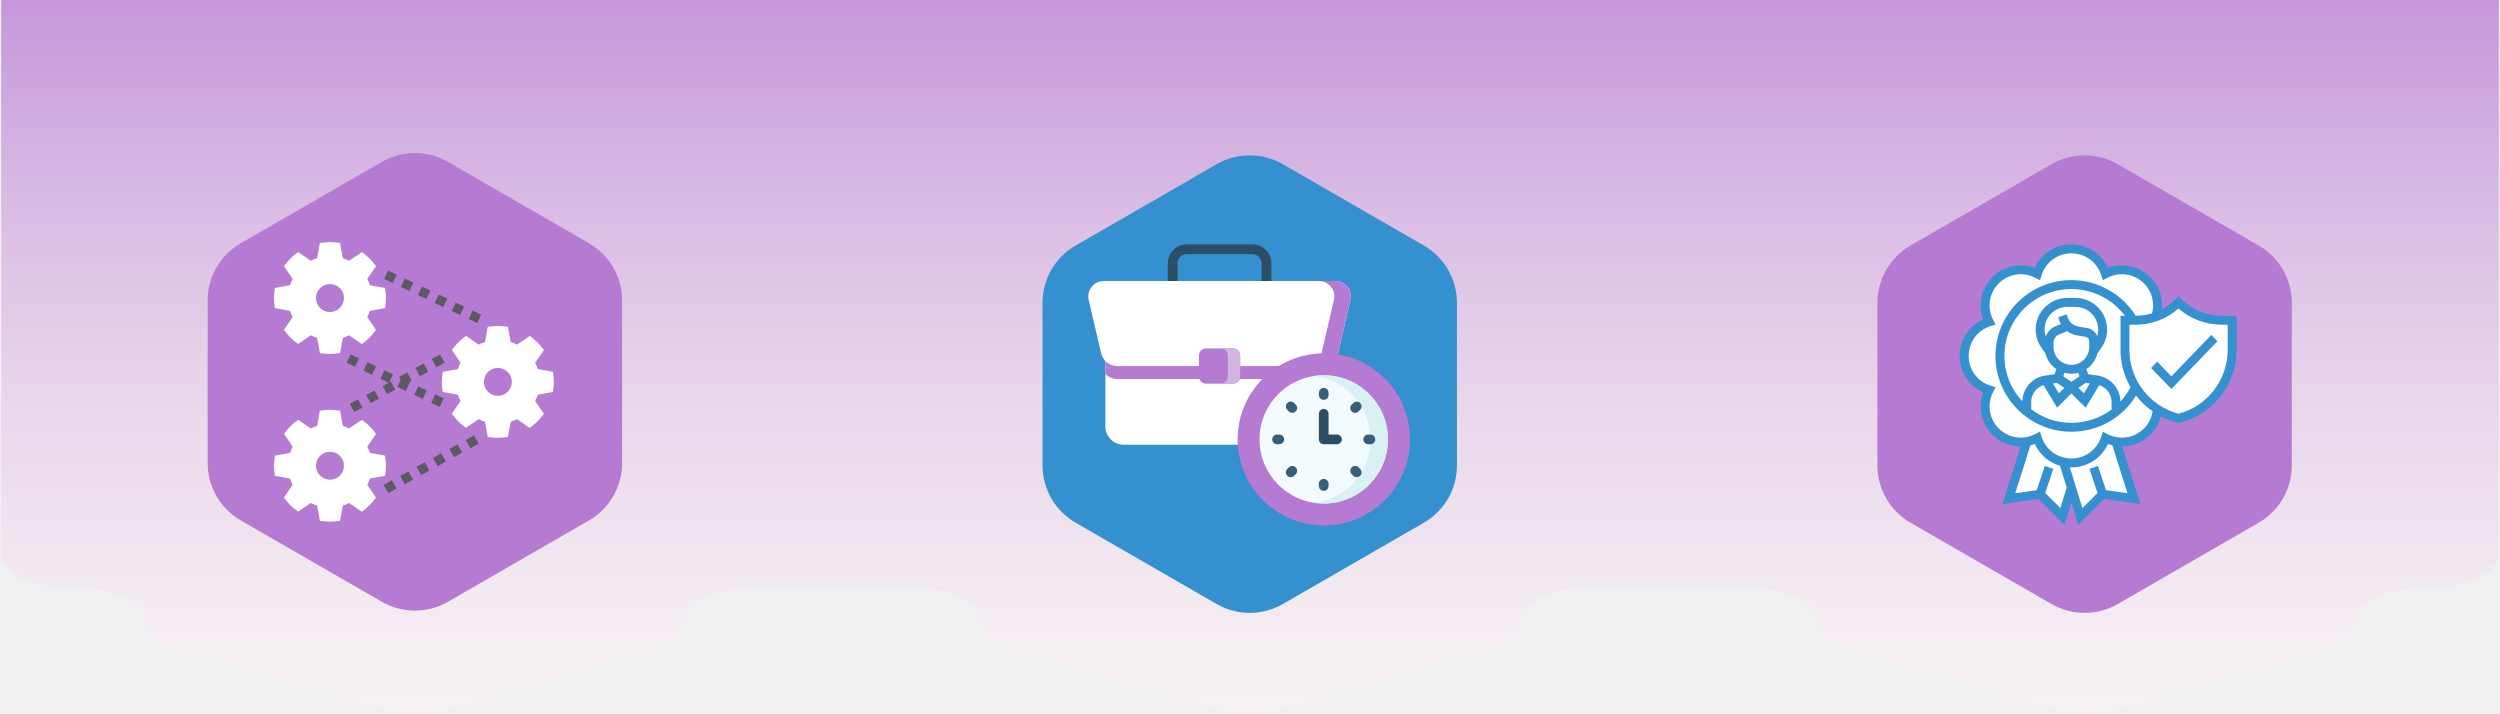
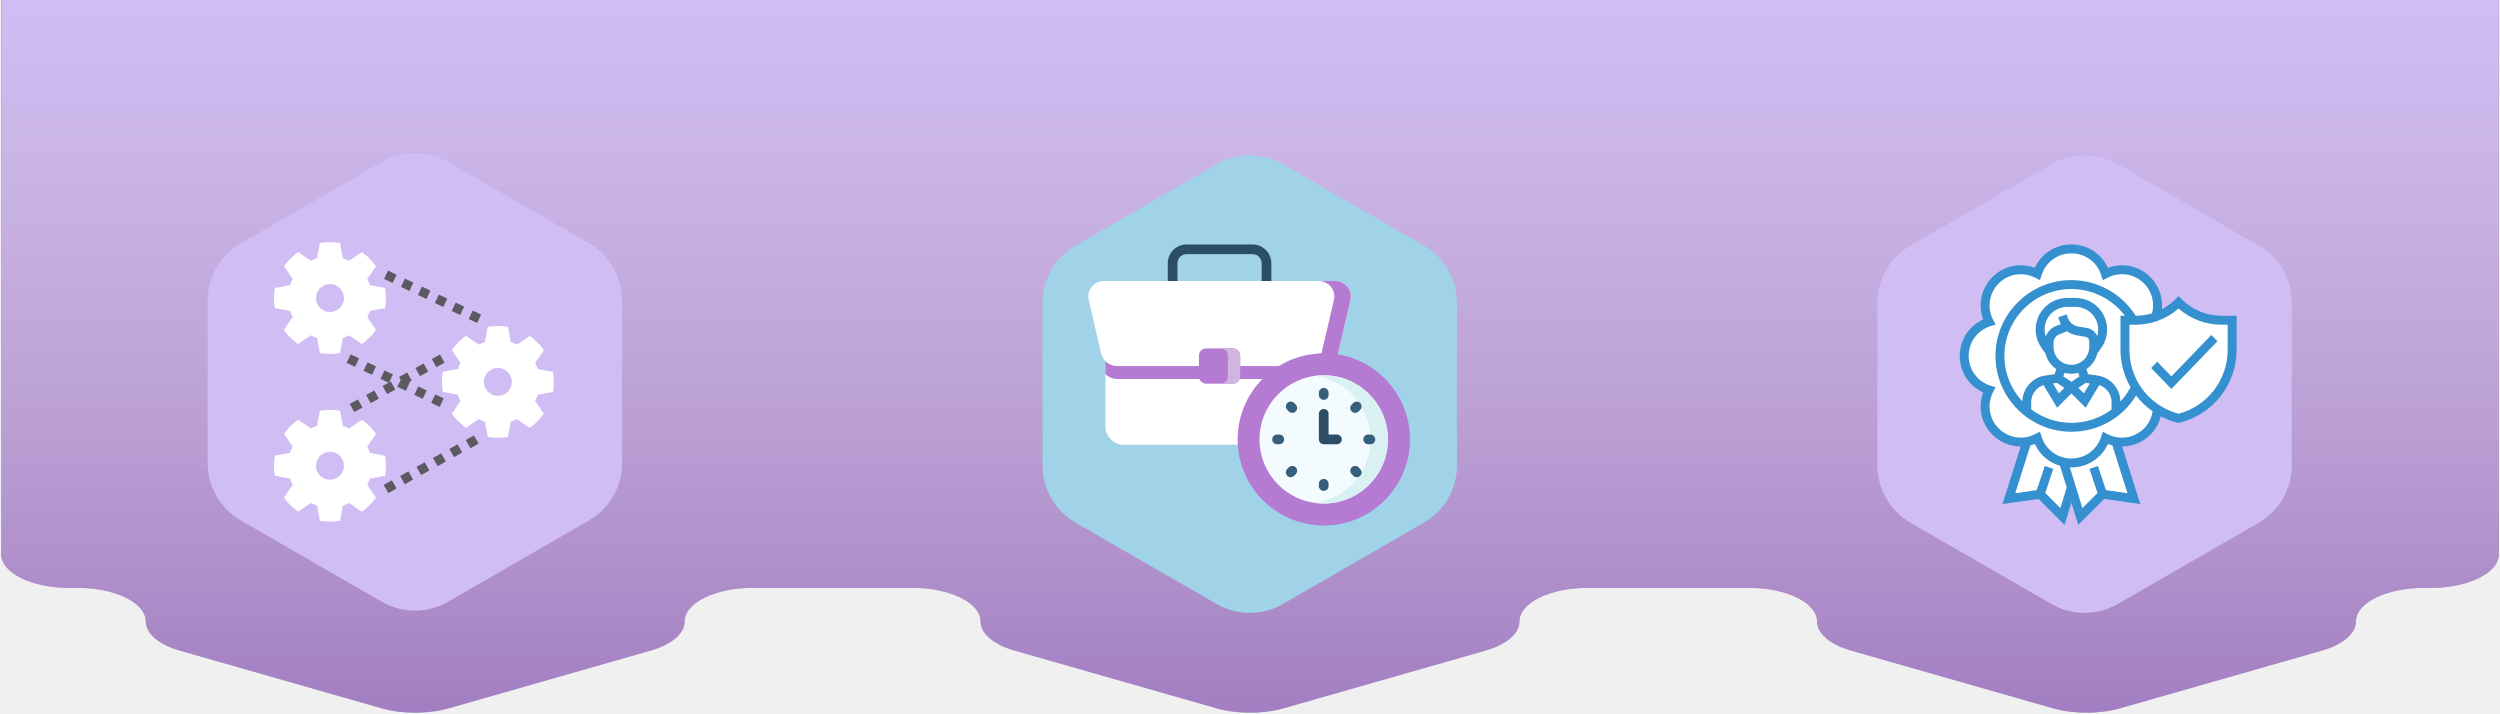
<svg xmlns="http://www.w3.org/2000/svg" xmlns:xlink="http://www.w3.org/1999/xlink" width="1216px" height="347px" viewBox="0 0 1216 347" version="1.1">
  <defs>
    <linearGradient x1="49.326%" y1="0%" x2="49.326%" y2="136.984%" id="linearGradient-1">
-       <stop stop-color="#B57AD2" stop-opacity="0.776" offset="0%" />
+       <stop stop-color="#D0BDF4" offset="0%" />
      <stop stop-color="#FFF4E5" stop-opacity="0" offset="100%" />
    </linearGradient>
    <path d="M1215.454,1.42108547e-13 L0.567,1.42108547e-13 L0.567,269.609 C0.567,278.635 15.342,285.951 33.568,285.951 L37.898,285.951 C56.124,285.951 70.899,293.267 70.899,302.292 C70.899,308.131 77.19,313.525 87.4,316.444 L185.456,344.478 C195.666,347.396 208.247,347.396 218.457,344.478 L316.513,316.444 C326.725,313.525 333.013,308.131 333.013,302.292 C333.013,293.267 347.789,285.951 366.015,285.951 L443.95,285.951 C462.178,285.951 476.953,293.267 476.953,302.292 C476.953,308.131 483.242,313.525 493.454,316.444 L591.51,344.478 C601.72,347.396 614.301,347.396 624.511,344.478 L722.567,316.444 C732.779,313.525 739.068,308.131 739.068,302.292 C739.068,293.267 753.846,285.951 772.071,285.951 L850.815,285.951 C869.041,285.951 883.817,293.267 883.817,302.292 C883.817,308.131 890.107,313.525 900.317,316.444 L998.373,344.478 C1008.583,347.396 1021.165,347.396 1031.374,344.478 L1129.43,316.444 C1139.643,313.525 1145.934,308.131 1145.934,302.292 C1145.934,293.267 1160.707,285.951 1178.935,285.951 L1182.453,285.951 C1200.679,285.951 1215.454,278.635 1215.454,269.609 L1215.454,1.42108547e-13 Z" id="path-2" />
  </defs>
-   <g id="Page-1" stroke="none" stroke-width="1" fill="none" fill-rule="evenodd">
+   <g id="Booking-Page" stroke="none" stroke-width="1" fill="none" fill-rule="evenodd">
    <g id="Landing-Page" transform="translate(-179, -1913)">
-       <g id="Process" transform="translate(179, 1809)">
-         <g transform="translate(0, 104)" id="Group-13">
+       <g id="Process" transform="translate(179, 1806)">
+         <g transform="translate(0, 107)" id="Group-13">
          <g id="Fill-5">
-             <use fill="#F9F9F9" xlink:href="#path-2" />
+             <use fill="#8458B3" xlink:href="#path-2" />
            <use fill="url(#linearGradient-1)" xlink:href="#path-2" />
          </g>
-           <path d="M708.66,147.274 C708.66,135.784 702.523,125.169 692.561,119.422 L623.973,79.864 C614.01,74.119 601.738,74.119 591.778,79.864 L523.187,119.422 C513.227,125.169 507.091,135.784 507.091,147.274 L507.091,226.392 C507.091,237.881 513.227,248.499 523.187,254.244 L591.778,293.802 C601.738,299.549 614.01,299.549 623.973,293.802 L692.561,254.244 C702.523,248.499 708.66,237.881 708.66,226.392 L708.66,147.274 Z" id="Fill-7" fill="#3490CF" />
+           <path d="M708.66,147.274 C708.66,135.784 702.523,125.169 692.561,119.422 L623.973,79.864 C614.01,74.119 601.738,74.119 591.778,79.864 L523.187,119.422 C513.227,125.169 507.091,135.784 507.091,147.274 L507.091,226.392 C507.091,237.881 513.227,248.499 523.187,254.244 L591.778,293.802 C601.738,299.549 614.01,299.549 623.973,293.802 L692.561,254.244 C702.523,248.499 708.66,237.881 708.66,226.392 L708.66,147.274 Z" id="Fill-7" fill="#A0D2E8" />
          <g id="working-time" transform="translate(529.3413, 118.8889)" fill-rule="nonzero">
            <path d="M86.683,26.441 C85.379,26.441 84.323,25.386 84.323,24.084 L84.323,9.174 C84.323,6.723 82.326,4.729 79.872,4.729 L47.83,4.729 C45.376,4.729 43.379,6.723 43.379,9.174 L43.379,24.084 C43.379,25.386 42.322,26.441 41.019,26.441 C39.715,26.441 38.659,25.386 38.659,24.084 L38.659,9.174 C38.659,4.124 42.773,0.015 47.83,0.015 L79.872,0.015 C84.929,0.015 89.043,4.124 89.043,9.174 L89.043,24.084 C89.043,25.386 87.986,26.441 86.683,26.441 L86.683,26.441 Z" id="Path" fill="#2B4D66" />
            <path d="M119.387,97.444 L17.292,97.444 C12.334,97.444 8.314,93.429 8.314,88.478 L8.314,35.983 L119.387,35.983 L119.387,97.444 Z" id="Path" fill="#FFFFFF" />
            <path d="M8.314,63.022 C9.783,64.526 11.824,65.443 14.044,65.443 L119.387,65.443 L119.387,35.983 L8.314,35.983 L8.314,63.022 Z" id="Path" fill="#B57AD2" />
            <path d="M120.163,17.799 L7.539,17.799 C2.687,17.799 -0.9,22.312 0.2,27.032 L6.247,52.975 C7.091,56.595 10.322,59.157 14.045,59.157 L120.014,59.157 L127.502,27.031 C128.603,22.312 125.015,17.799 120.163,17.799 L120.163,17.799 Z" id="Path" fill="#FFFFFF" />
            <path d="M120.163,17.799 L112.138,17.799 C116.991,17.799 120.578,22.312 119.478,27.032 L111.989,59.157 L120.014,59.157 L127.502,27.032 C128.603,22.312 125.015,17.799 120.163,17.799 Z" id="Path" fill="#B57AD2" />
            <ellipse id="Oval" fill="#B57AD2" cx="114.518" cy="94.833" rx="41.873" ry="41.819" />
            <path d="M114.518,53.014 C113.408,53.014 112.308,53.057 111.22,53.142 C132.803,54.822 149.794,72.845 149.794,94.833 C149.794,116.82 132.803,134.843 111.22,136.523 C112.308,136.608 113.408,136.652 114.518,136.652 C137.644,136.652 156.391,117.929 156.391,94.833 C156.391,71.737 137.644,53.014 114.518,53.014 L114.518,53.014 Z" id="Path" fill="#B57AD2" />
            <ellipse id="Oval" fill="#F4FBFF" cx="114.518" cy="94.833" rx="31.233" ry="31.193" />
            <path d="M114.518,63.64 C113.071,63.64 111.647,63.741 110.252,63.931 C125.483,66.009 137.219,79.051 137.219,94.833 C137.219,110.614 125.483,123.657 110.252,125.735 C111.647,125.925 113.071,126.025 114.518,126.025 C131.767,126.025 145.75,112.06 145.75,94.833 C145.75,77.606 131.767,63.64 114.518,63.64 L114.518,63.64 Z" id="Path" fill="#DAF1F4" />
            <g id="Group" transform="translate(89.19148, 69.55357)" fill="#365E7D">
              <path d="M25.326,6.043 C24.023,6.043 22.967,4.988 22.967,3.686 L22.967,2.607 C22.967,1.305 24.023,0.25 25.326,0.25 C26.63,0.25 27.686,1.305 27.686,2.607 L27.686,3.686 C27.686,4.988 26.63,6.043 25.326,6.043 Z" id="Path" />
              <path d="M40.614,12.368 C40.01,12.368 39.406,12.137 38.945,11.677 C38.024,10.757 38.024,9.265 38.945,8.344 L39.71,7.58 C40.632,6.66 42.126,6.66 43.048,7.58 C43.969,8.501 43.969,9.993 43.048,10.914 L42.283,11.677 C41.822,12.138 41.218,12.368 40.614,12.368 Z" id="Path" />
              <path d="M48.028,27.636 L46.947,27.636 C45.643,27.636 44.587,26.581 44.587,25.279 C44.587,23.978 45.643,22.922 46.947,22.922 L48.028,22.922 C49.331,22.922 50.388,23.978 50.388,25.279 C50.388,26.581 49.331,27.636 48.028,27.636 Z" id="Path" />
              <path d="M3.706,27.636 L2.625,27.636 C1.321,27.636 0.265,26.581 0.265,25.279 C0.265,23.978 1.321,22.922 2.625,22.922 L3.706,22.922 C5.009,22.922 6.066,23.978 6.066,25.279 C6.066,26.581 5.009,27.636 3.706,27.636 Z" id="Path" />
              <path d="M41.379,43.668 C40.775,43.668 40.171,43.438 39.71,42.978 L38.946,42.215 C38.024,41.294 38.024,39.802 38.945,38.881 C39.866,37.96 41.361,37.96 42.283,38.88 L43.047,39.644 C43.969,40.564 43.969,42.056 43.048,42.977 C42.587,43.438 41.983,43.668 41.379,43.668 L41.379,43.668 Z" id="Path" />
              <path d="M25.326,50.309 C24.023,50.309 22.967,49.254 22.967,47.952 L22.967,46.872 C22.967,45.57 24.023,44.516 25.326,44.516 C26.63,44.516 27.686,45.571 27.686,46.872 L27.686,47.952 C27.686,49.254 26.63,50.309 25.326,50.309 Z" id="Path" />
              <path d="M9.274,43.668 C8.67,43.668 8.066,43.438 7.605,42.978 C6.684,42.057 6.684,40.565 7.605,39.644 L8.369,38.881 C9.291,37.961 10.785,37.961 11.707,38.881 C12.629,39.801 12.629,41.293 11.707,42.214 L10.943,42.978 C10.482,43.438 9.878,43.668 9.274,43.668 Z" id="Path" />
              <path d="M10.038,12.368 C9.434,12.368 8.83,12.137 8.369,11.677 L7.605,10.913 C6.684,9.993 6.684,8.5 7.606,7.58 C8.527,6.66 10.021,6.659 10.943,7.581 L11.708,8.344 C12.629,9.265 12.629,10.757 11.707,11.678 C11.246,12.138 10.642,12.368 10.038,12.368 L10.038,12.368 Z" id="Path" />
            </g>
            <path d="M120.95,97.19 L114.518,97.19 C113.214,97.19 112.158,96.135 112.158,94.833 L112.158,82.393 C112.158,81.091 113.215,80.036 114.518,80.036 C115.821,80.036 116.878,81.091 116.878,82.393 L116.878,92.476 L120.95,92.476 C122.254,92.476 123.31,93.531 123.31,94.833 C123.31,96.134 122.254,97.19 120.95,97.19 Z" id="Path" fill="#2B4D66" />
            <path d="M70.378,67.716 L57.323,67.716 C55.39,67.716 53.823,66.151 53.823,64.221 L53.823,54.067 C53.823,52.136 55.39,50.571 57.323,50.571 L70.378,50.571 C72.311,50.571 73.879,52.136 73.879,54.067 L73.879,64.221 C73.879,66.151 72.311,67.716 70.378,67.716 Z" id="Path" fill="#B57AD2" />
            <path d="M70.378,50.571 L64.378,50.571 C66.311,50.571 67.878,52.136 67.878,54.067 L67.878,64.221 C67.878,66.151 66.311,67.716 64.378,67.716 L70.378,67.716 C72.311,67.716 73.879,66.151 73.879,64.221 L73.879,54.067 C73.879,52.136 72.311,50.571 70.378,50.571 Z" id="Path" fill="#D1B4E0" />
          </g>
-           <path d="M1114.735,226.392 L1114.735,147.274 C1114.735,135.784 1108.599,125.169 1098.636,119.422 L1030.048,79.864 C1020.088,74.119 1007.813,74.119 997.853,79.864 L929.264,119.422 C919.304,125.169 913.166,135.784 913.166,147.274 L913.166,226.392 C913.166,237.881 919.304,248.499 929.264,254.244 L997.853,293.802 C1007.813,299.549 1020.088,299.549 1030.048,293.802 L1098.636,254.244 C1108.599,248.499 1114.735,237.881 1114.735,226.392" id="Fill-9" fill="#B57AD2" />
+           <path d="M1114.735,226.392 L1114.735,147.274 C1114.735,135.784 1108.599,125.169 1098.636,119.422 L1030.048,79.864 C1020.088,74.119 1007.813,74.119 997.853,79.864 L929.264,119.422 C919.304,125.169 913.166,135.784 913.166,147.274 L913.166,226.392 C913.166,237.881 919.304,248.499 929.264,254.244 L997.853,293.802 C1007.813,299.549 1020.088,299.549 1030.048,293.802 L1098.636,254.244 C1108.599,248.499 1114.735,237.881 1114.735,226.392 L1068.635,247.134" id="Fill-9" fill="#D0BDF4" />
          <g id="trustworthy" transform="translate(953.2168, 118.8889)" fill-rule="nonzero">
            <g id="Group" transform="translate(2.172091, 2.169312)" fill="#FFFFFF">
              <path d="M52.13,104.127 C59.906,104.127 66.466,99.029 68.703,92.001 C70.311,92.825 72.005,93.411 73.764,93.693 L73.764,93.714 L82.539,121.481 L67.335,119.312 L56.474,130.159 L52.13,116.058 L48.329,103.715 L48.329,103.693 C49.545,103.975 50.827,104.127 52.13,104.127 L52.13,104.127 Z" id="Path" />
              <path d="M36.926,119.312 L21.721,121.481 L30.496,93.714 L30.496,93.693 C32.256,93.411 33.95,92.825 35.557,92.001 C37.425,97.858 42.269,102.37 48.329,103.693 L48.329,103.715 L52.13,116.058 L47.786,130.159 L36.926,119.312 Z" id="Path" />
              <path d="M83.408,67.249 C80.085,61.934 78.195,55.686 78.195,49.092 L78.195,34.709 L82.235,34.709 L83.278,34.709 C86.688,34.709 90.033,34.123 93.183,33.017 C95.203,26.965 93.813,20.044 88.991,15.25 C83.495,9.762 75.241,8.721 68.703,12.126 C66.466,5.098 59.906,7.70694502e-15 52.13,7.70694502e-15 C44.354,7.70694502e-15 37.794,5.098 35.557,12.126 C29.019,8.721 20.765,9.762 15.27,15.25 C9.774,20.739 8.732,28.982 12.142,35.512 C5.104,37.746 -3.85840834e-15,44.297 -3.85840834e-15,52.063 C-3.85840834e-15,59.83 5.104,66.381 12.142,68.615 C8.732,75.145 9.774,83.388 15.27,88.877 C19.418,93.02 25.131,94.625 30.496,93.693 C32.256,93.411 33.95,92.825 35.557,92.001 C37.425,97.858 42.269,102.37 48.329,103.693 C49.545,103.975 50.827,104.127 52.13,104.127 C59.906,104.127 66.466,99.029 68.703,92.001 C70.311,92.825 72.005,93.411 73.764,93.693 C79.129,94.625 84.842,93.02 88.991,88.877 C92.031,85.84 93.704,81.978 94.03,78.03 C89.707,75.253 86.08,71.566 83.408,67.249 Z" id="Path" />
              <path d="M47.417,57.508 L45.614,62.91 L39.728,63.756 C39.684,63.756 39.662,63.756 39.619,63.778 C34.319,64.58 30.409,69.136 30.409,74.494 L30.409,79.158 C22.459,72.802 17.377,63.04 17.377,52.063 C17.377,32.887 32.929,17.354 52.13,17.354 C64.989,17.354 76.219,24.34 82.235,34.709 L78.195,34.709 L78.195,49.092 C78.195,55.686 80.085,61.934 83.408,67.249 L83.387,67.249 C81.128,71.891 77.848,75.969 73.851,79.137 L73.851,74.494 C73.851,69.136 69.941,64.58 64.641,63.778 C64.598,63.756 64.576,63.756 64.533,63.756 L58.646,62.91 L56.844,57.508 C59.863,56.033 62.1,53.257 62.773,49.894 L64.946,46.792 C66.509,44.579 67.335,41.933 67.335,39.221 C67.335,35.577 65.858,32.279 63.468,29.893 C61.079,27.507 57.778,26.032 54.129,26.032 L50.132,26.032 C42.834,26.032 36.926,31.932 36.926,39.221 C36.926,41.933 37.751,44.579 39.315,46.792 L41.487,49.894 C41.921,52.02 42.964,53.929 44.441,55.404 L47.417,57.508 Z" id="Path" />
              <path d="M64.946,46.792 L62.773,49.894 C62.925,49.2 62.991,48.462 62.991,47.725 L62.991,44.883 C62.991,42.779 61.448,40.957 59.363,40.61 L55.128,39.915 C53.325,39.612 51.717,38.766 50.479,37.529 L50.458,37.551 L45.375,39.59 C42.899,40.566 41.27,42.952 41.27,45.621 L41.27,47.725 C41.27,48.462 41.335,49.2 41.487,49.894 L39.315,46.792 C37.751,44.579 36.926,41.933 36.926,39.221 C36.926,31.932 42.834,26.032 50.132,26.032 L54.129,26.032 C57.778,26.032 61.079,27.507 63.468,29.893 C65.858,32.279 67.335,35.577 67.335,39.221 C67.335,41.933 66.509,44.579 64.946,46.792 L64.946,46.792 Z" id="Path" />
              <path d="M73.851,74.494 L73.851,79.137 C67.9,83.931 60.362,86.772 52.13,86.772 C43.92,86.772 36.361,83.931 30.409,79.158 L30.409,74.494 C30.409,69.136 34.319,64.58 39.619,63.778 L45.614,73.757 L52.13,67.249 L58.646,73.757 L64.641,63.778 C69.941,64.58 73.851,69.136 73.851,74.494 Z" id="Path" />
              <path d="M45.614,62.91 L52.13,67.249 L45.614,73.757 L39.619,63.778 C39.662,63.756 39.684,63.756 39.728,63.756 L45.614,62.91 Z" id="Path" />
              <path d="M64.641,63.778 L58.646,73.757 L52.13,67.249 L58.646,62.91 L64.533,63.756 C64.576,63.756 64.598,63.756 64.641,63.778 L64.641,63.778 Z" id="Path" />
              <path d="M52.13,58.571 C53.824,58.571 55.432,58.181 56.844,57.508 L58.646,62.91 L52.13,67.249 L45.614,62.91 L47.417,57.508 L52.13,58.571 Z" id="Path" />
              <path d="M62.773,49.894 C62.1,53.257 59.863,56.033 56.844,57.508 C55.432,58.181 53.824,58.571 52.13,58.571 L47.417,57.508 L44.441,55.404 C42.964,53.929 41.921,52.02 41.487,49.894 C41.335,49.2 41.27,48.462 41.27,47.725 L41.27,45.621 C41.27,42.952 42.899,40.566 45.375,39.59 L50.458,37.551 L50.479,37.529 C51.717,38.766 53.325,39.612 55.128,39.915 L59.363,40.61 C61.448,40.957 62.991,42.779 62.991,44.883 L62.991,47.725 C62.991,48.462 62.925,49.2 62.773,49.894 L62.773,49.894 Z" id="Path" />
              <path d="M130.325,34.709 L130.325,49.092 C130.325,56.966 127.632,64.363 123.027,70.242 C118.422,76.143 111.906,80.525 104.26,82.434 C100.546,81.501 97.114,80.004 94.03,78.03 C89.707,75.253 86.08,71.566 83.408,67.249 C80.085,61.934 78.195,55.686 78.195,49.092 L78.195,34.709 L82.235,34.709 L83.278,34.709 C86.688,34.709 90.033,34.123 93.183,33.017 C97.31,31.542 101.111,29.177 104.26,26.032 C109.821,31.585 117.358,34.709 125.243,34.709 L130.325,34.709 Z" id="Path" />
            </g>
            <g id="Group" fill="#3490CF">
              <path d="M127.408,34.709 C120.064,34.709 113.162,31.854 107.968,26.667 L106.432,25.134 L104.897,26.667 C102.922,28.639 100.698,30.268 98.3,31.537 C98.861,25.806 96.903,20.081 92.7,15.884 C87.22,10.411 79.184,8.731 72.074,11.382 C68.925,4.486 62.054,-1.92673625e-15 54.302,-1.92673625e-15 C46.55,-1.92673625e-15 39.68,4.486 36.53,11.382 C29.423,8.729 21.389,10.408 15.904,15.884 C10.424,21.357 8.743,29.383 11.397,36.483 C4.492,39.629 -3.66548792e-14,46.491 -3.66548792e-14,54.233 C-3.66548792e-14,61.975 4.492,68.837 11.397,71.982 C8.743,79.082 10.424,87.109 15.904,92.582 C19.657,96.33 24.61,98.252 29.64,98.27 L20.783,126.287 L38.331,123.783 L50.975,136.411 L54.302,125.603 L57.632,136.411 L70.276,123.783 L87.824,126.287 L78.964,98.268 C83.995,98.25 88.947,96.33 92.7,92.582 C95.192,90.094 96.945,86.987 97.809,83.616 C100.338,84.935 103.04,85.992 105.907,86.705 L106.432,86.838 L106.96,86.705 C123.275,82.636 134.67,68.06 134.67,51.263 L134.67,34.709 L127.408,34.709 Z M48.944,128.245 L41.583,120.896 L45.503,109.151 L41.383,107.778 L37.462,119.523 L27.003,121.015 L34.371,97.717 C35.097,97.537 35.82,97.348 36.53,97.083 C38.904,102.281 43.394,106.103 48.779,107.674 L52.03,118.228 L48.944,128.245 Z M81.601,121.015 L71.142,119.523 L67.222,107.778 L63.101,109.151 L67.022,120.896 L59.661,128.245 L53.549,108.411 C53.803,108.42 54.048,108.466 54.302,108.466 C62.054,108.466 68.925,103.979 72.074,97.083 C72.785,97.348 73.508,97.537 74.233,97.717 L81.601,121.015 Z M89.629,89.514 C84.918,94.218 77.783,95.324 71.872,92.254 L69.579,91.066 L68.799,93.526 C66.792,99.866 60.964,104.127 54.302,104.127 C47.64,104.127 41.813,99.866 39.806,93.523 L39.026,91.063 L36.732,92.252 C30.822,95.324 23.687,94.215 18.975,89.512 C14.264,84.807 13.163,77.679 16.232,71.776 L17.425,69.485 L14.959,68.706 C8.61,66.706 4.344,60.888 4.344,54.233 C4.344,47.58 8.61,41.759 14.959,39.755 L17.425,38.976 L16.232,36.685 C13.163,30.783 14.266,23.656 18.975,18.951 C23.687,14.248 30.826,13.15 36.732,16.211 L39.026,17.402 L39.806,14.94 C41.813,8.599 47.64,4.339 54.302,4.339 C60.964,4.339 66.792,8.599 68.799,14.94 L69.579,17.402 L71.872,16.211 C77.783,13.146 84.918,14.246 89.629,18.951 C93.478,22.797 94.916,28.288 93.558,33.499 C91.015,34.277 88.341,34.687 85.606,34.7 C78.879,23.977 67.013,17.354 54.302,17.354 C33.941,17.354 17.377,33.898 17.377,54.233 C17.377,74.568 33.941,91.111 54.302,91.111 C67.33,91.111 79.075,84.447 85.763,73.52 C88.026,76.464 90.748,79.045 93.828,81.193 C93.32,84.326 91.892,87.252 89.629,89.514 L89.629,89.514 Z M83.074,69.474 C81.718,72.028 80.072,74.353 78.171,76.405 C78.045,70.08 73.299,64.669 67.005,63.771 L62.454,63.123 L61.629,60.65 C64.246,58.866 66.168,56.15 66.946,52.992 L68.899,50.209 C70.717,47.612 71.679,44.566 71.679,41.397 C71.679,32.924 64.778,26.032 56.294,26.032 L52.308,26.032 C43.826,26.032 36.926,32.924 36.926,41.397 C36.926,44.566 37.888,47.612 39.708,50.209 L41.659,52.992 C42.436,56.153 44.358,58.866 46.976,60.65 L46.15,63.123 L41.6,63.771 C35.336,64.665 30.611,70.03 30.442,76.316 C25.049,70.507 21.721,62.76 21.721,54.233 C21.721,36.29 36.337,21.693 54.302,21.693 C64.583,21.693 74.242,26.602 80.354,34.709 L78.195,34.709 L78.195,51.263 C78.195,57.845 79.966,64.073 83.074,69.474 L83.074,69.474 Z M48.416,36.948 C48.627,37.579 48.892,38.18 49.204,38.748 L46.733,39.737 C44.387,40.675 42.647,42.54 41.817,44.807 C41.461,43.714 41.27,42.568 41.27,41.397 C41.27,35.316 46.222,30.37 52.31,30.37 L56.296,30.37 C62.382,30.37 67.335,35.316 67.335,41.397 C67.335,42.501 67.165,43.584 66.848,44.618 C66.021,42.573 64.192,41.026 61.889,40.644 L57.647,39.937 C55.26,39.54 53.303,37.868 52.536,35.577 L52.019,34.026 L47.899,35.397 L48.416,36.948 Z M45.614,47.792 C45.614,46.007 46.687,44.425 48.344,43.764 L52.221,42.215 C53.583,43.228 55.188,43.926 56.93,44.215 L61.173,44.922 C62.226,45.098 62.991,45.998 62.991,47.061 L62.991,49.89 C62.991,54.675 59.094,58.569 54.302,58.571 C49.511,58.569 45.614,54.675 45.614,49.89 L45.614,47.792 Z M61.333,67.344 L63.275,67.622 L60.388,72.429 L57.712,69.756 L61.333,67.344 Z M54.302,66.81 L50.371,64.192 L50.951,62.454 C52.022,62.743 53.14,62.91 54.298,62.91 L54.307,62.91 C55.464,62.91 56.583,62.743 57.654,62.457 L58.234,64.194 L54.302,66.81 Z M50.892,69.756 L48.216,72.429 L45.329,67.622 L47.271,67.344 L50.892,69.756 Z M47.354,79.425 L54.302,72.485 L61.251,79.425 L67.863,68.416 C71.362,69.568 73.851,72.878 73.851,76.657 L73.851,80.297 C68.336,84.432 61.546,86.772 54.302,86.772 C46.963,86.772 40.205,84.308 34.753,80.204 L34.753,76.657 C34.753,72.878 37.243,69.568 40.742,68.416 L47.354,79.425 Z M130.325,51.263 C130.325,65.884 120.527,78.596 106.432,82.362 C92.338,78.596 82.539,65.884 82.539,51.263 L82.539,39.048 L85.457,39.048 C93.254,39.048 100.624,36.267 106.432,31.173 C112.238,36.267 119.608,39.048 127.408,39.048 L130.325,39.048 L130.325,51.263 Z" id="Shape" />
              <polygon id="Path" points="102.934 64.181 96.041 57.038 93.081 60.105 102.934 70.316 125.345 47.089 122.385 44.022" />
            </g>
          </g>
-           <path d="M302.585,225.281 L302.585,146.163 C302.585,134.673 296.448,124.058 286.486,118.311 L217.898,78.753 C207.935,73.008 195.663,73.008 185.703,78.753 L117.114,118.311 C107.152,124.058 101.016,134.673 101.016,146.163 L101.016,225.281 C101.016,236.77 107.152,247.388 117.114,253.133 L185.703,292.691 C195.663,298.438 207.935,298.438 217.898,292.691 L286.486,253.133 C296.448,247.388 302.585,236.77 302.585,225.281" id="Fill-11" fill="#B57AD2" />
+           <path d="M302.585,225.281 L302.585,146.163 C302.585,134.673 296.448,124.058 286.486,118.311 L217.898,78.753 C207.935,73.008 195.663,73.008 185.703,78.753 L117.114,118.311 C107.152,124.058 101.016,134.673 101.016,146.163 L101.016,225.281 C101.016,236.77 107.152,247.388 117.114,253.133 L185.703,292.691 C195.663,298.438 207.935,298.438 217.898,292.691 L286.486,253.133 C296.448,247.388 302.585,236.77 302.585,225.281" id="Fill-11" fill="#D0BDF4" />
          <g id="process" transform="translate(133.279, 117.7778)" fill-rule="nonzero">
            <g id="Group" transform="translate(35.15824, 13.59413)" fill="#5A5A60">
              <path d="M63.627,25.738 L59.527,23.79 L61.486,19.711 L65.586,21.66 L63.627,25.738 Z M55.403,21.841 L51.257,19.893 L53.216,15.815 L57.317,17.763 L55.403,21.841 Z M47.179,17.944 L43.056,15.996 L45.015,11.918 L49.138,13.866 L47.179,17.944 Z M38.955,14.047 L34.832,12.099 L36.791,8.021 L40.915,9.969 L38.955,14.047 Z M30.754,10.15 L26.631,8.202 L28.476,4.124 L32.6,6.072 L30.754,10.15 Z M22.53,6.253 L18.384,4.305 L20.343,0.227 L24.467,2.266 L22.53,6.253 Z" id="Shape" />
              <path d="M20.457,108.481 L18.179,104.494 L22.166,102.228 L24.444,106.193 L20.457,108.481 Z M28.476,104.222 L26.198,100.143 L30.208,97.878 L32.486,101.843 L28.476,104.222 Z M36.427,99.69 L34.149,95.725 L38.135,93.46 L40.413,97.447 L36.427,99.69 Z M44.423,95.363 L42.145,91.398 L46.154,89.132 L48.432,93.097 L44.423,95.363 Z M52.396,91.013 L50.118,87.025 L54.105,84.759 L56.383,88.724 L52.396,91.013 Z M60.369,86.64 L58.091,82.675 L62.078,80.409 L64.356,84.374 L60.369,86.64 Z" id="Shape" />
              <polygon id="Path" points="33.059 60.677 35.018 56.586 39.132 58.534 37.173 62.625" />
              <polygon id="Path" points="0.155 45.087 2.114 40.996 6.228 42.944 4.269 47.035" />
              <polygon id="Path" points="8.39 48.984 10.349 44.893 14.462 46.841 12.504 50.932" />
              <polygon id="Path" points="41.294 64.574 43.253 60.483 47.367 62.43 45.408 66.522" />
              <polygon id="Path" points="41.601 43.248 45.592 41.063 47.789 45.033 43.797 47.218" />
              <polygon id="Path" points="1.682 65.07 5.674 62.886 7.87 66.856 3.878 69.04" />
              <polygon id="Path" points="20.845 54.603 22.69 50.751 18.566 48.803 16.607 52.881 20.571 54.762 17.655 56.348 19.842 60.313 23.852 58.138 21.642 54.173" />
              <polygon id="Path" points="33.636 47.617 37.628 45.432 39.824 49.402 35.832 51.587" />
              <polygon id="Path" points="9.653 60.73 13.646 58.547 15.841 62.518 11.848 64.701" />
              <polygon id="Path" points="29.638 49.8 25.651 51.975 26.449 53.425 24.831 56.778 28.955 58.727 30.914 54.648 30.549 54.467 31.825 53.765" />
            </g>
            <path d="M54.234,23.971 L54.03,22.294 L46.636,20.935 C46.303,19.888 45.878,18.872 45.365,17.899 L49.63,11.714 L48.609,10.4 C47.28,8.717 45.757,7.196 44.073,5.868 L42.757,4.849 L36.519,9.063 C35.545,8.551 34.528,8.127 33.48,7.794 L32.119,0.408 L30.44,0.204 C28.302,-0.068 26.137,-0.068 23.998,0.204 L22.32,0.408 L20.959,7.794 C19.91,8.127 18.893,8.551 17.919,9.063 L11.727,4.803 L10.411,5.823 C8.727,7.15 7.204,8.671 5.875,10.354 L4.854,11.668 L9.073,17.899 C8.561,18.872 8.136,19.888 7.803,20.935 L0.408,22.294 L0.204,23.971 C-0.068,26.107 -0.068,28.269 0.204,30.406 L0.408,32.082 L7.803,33.442 C8.136,34.489 8.561,35.505 9.073,36.478 L4.809,42.663 L5.829,43.977 C7.158,45.66 8.681,47.181 10.366,48.508 L11.682,49.528 L17.919,45.314 C18.893,45.825 19.91,46.25 20.959,46.583 L22.32,53.969 L23.998,54.173 C26.137,54.444 28.302,54.444 30.44,54.173 L32.119,53.969 L33.48,46.583 C34.528,46.25 35.545,45.825 36.519,45.314 L42.712,49.573 L44.027,48.554 C45.712,47.226 47.235,45.705 48.564,44.022 L49.584,42.708 L45.365,36.478 C45.878,35.505 46.303,34.489 46.636,33.442 L54.03,32.082 L54.234,30.406 C54.507,28.269 54.507,26.107 54.234,23.971 L54.234,23.971 Z M34.024,27.188 C34.024,30.942 30.978,33.985 27.219,33.985 C23.461,33.985 20.414,30.942 20.414,27.188 C20.414,23.434 23.461,20.391 27.219,20.391 C30.978,20.391 34.024,23.434 34.024,27.188 Z" id="Shape" fill="#FFFFFF" />
            <path d="M135.892,64.753 L135.688,63.077 L128.294,61.717 C127.96,60.67 127.535,59.654 127.023,58.681 L131.288,52.496 L130.267,51.182 C128.938,49.499 127.415,47.978 125.73,46.651 L124.415,45.631 L118.177,49.845 C117.203,49.334 116.186,48.909 115.138,48.576 L113.777,41.19 L112.098,40.986 C109.959,40.714 107.795,40.714 105.656,40.986 L103.978,41.19 L102.617,48.576 C101.568,48.909 100.551,49.334 99.577,49.845 L93.385,45.586 L92.069,46.605 C90.384,47.933 88.862,49.454 87.533,51.137 L86.512,52.451 L90.731,58.681 C90.219,59.654 89.794,60.67 89.461,61.717 L82.066,63.077 L81.862,64.753 C81.59,66.89 81.59,69.052 81.862,71.188 L82.066,72.865 L89.461,74.224 C89.794,75.271 90.219,76.287 90.731,77.26 L86.467,83.445 L87.487,84.759 C88.816,86.442 90.339,87.963 92.024,89.291 L93.339,90.31 L99.577,86.096 C100.551,86.608 101.568,87.032 102.617,87.365 L103.978,94.751 L105.656,94.955 C107.795,95.227 109.959,95.227 112.098,94.955 L113.777,94.751 L115.138,87.365 C116.186,87.032 117.203,86.608 118.177,86.096 L124.369,90.356 L125.685,89.336 C127.37,88.009 128.893,86.488 130.222,84.805 L131.242,83.491 L127.023,77.26 C127.535,76.287 127.96,75.271 128.294,74.224 L135.688,72.865 L135.892,71.188 C136.164,69.052 136.164,66.89 135.892,64.753 L135.892,64.753 Z M115.682,67.971 C115.682,71.725 112.635,74.768 108.877,74.768 C105.119,74.768 102.072,71.725 102.072,67.971 C102.072,64.217 105.119,61.174 108.877,61.174 C112.635,61.174 115.682,64.217 115.682,67.971 Z" id="Shape" fill="#FFFFFF" />
            <path d="M54.234,105.536 L54.03,103.859 L46.636,102.5 C46.303,101.452 45.878,100.437 45.365,99.464 L49.63,93.278 L48.609,91.964 C47.28,90.281 45.757,88.76 44.073,87.433 L42.757,86.413 L36.519,90.628 C35.545,90.116 34.528,89.692 33.48,89.359 L32.119,81.973 L30.44,81.769 C28.302,81.497 26.137,81.497 23.998,81.769 L22.32,81.973 L20.959,89.359 C19.91,89.692 18.893,90.116 17.919,90.628 L11.727,86.368 L10.411,87.388 C8.727,88.715 7.204,90.236 5.875,91.919 L4.854,93.233 L9.073,99.464 C8.561,100.437 8.136,101.452 7.803,102.5 L0.408,103.859 L0.204,105.536 C-0.068,107.672 -0.068,109.834 0.204,111.97 L0.408,113.647 L7.803,115.006 C8.136,116.054 8.561,117.07 9.073,118.042 L4.809,124.228 L5.829,125.542 C7.158,127.225 8.681,128.746 10.366,130.073 L11.682,131.093 L17.919,126.879 C18.893,127.39 19.91,127.815 20.959,128.147 L22.32,135.533 L23.998,135.737 C26.137,136.009 28.302,136.009 30.44,135.737 L32.119,135.533 L33.48,128.147 C34.528,127.815 35.545,127.39 36.519,126.879 L42.712,131.138 L44.027,130.119 C45.712,128.791 47.235,127.27 48.564,125.587 L49.584,124.273 L45.365,118.042 C45.878,117.07 46.303,116.054 46.636,115.006 L54.03,113.647 L54.234,111.97 C54.507,109.834 54.507,107.672 54.234,105.536 L54.234,105.536 Z M34.024,108.753 C34.024,112.507 30.978,115.55 27.219,115.55 C23.461,115.55 20.414,112.507 20.414,108.753 C20.414,104.999 23.461,101.956 27.219,101.956 C30.978,101.956 34.024,104.999 34.024,108.753 Z" id="Shape" fill="#FFFFFF" />
          </g>
        </g>
      </g>
    </g>
  </g>
</svg>
